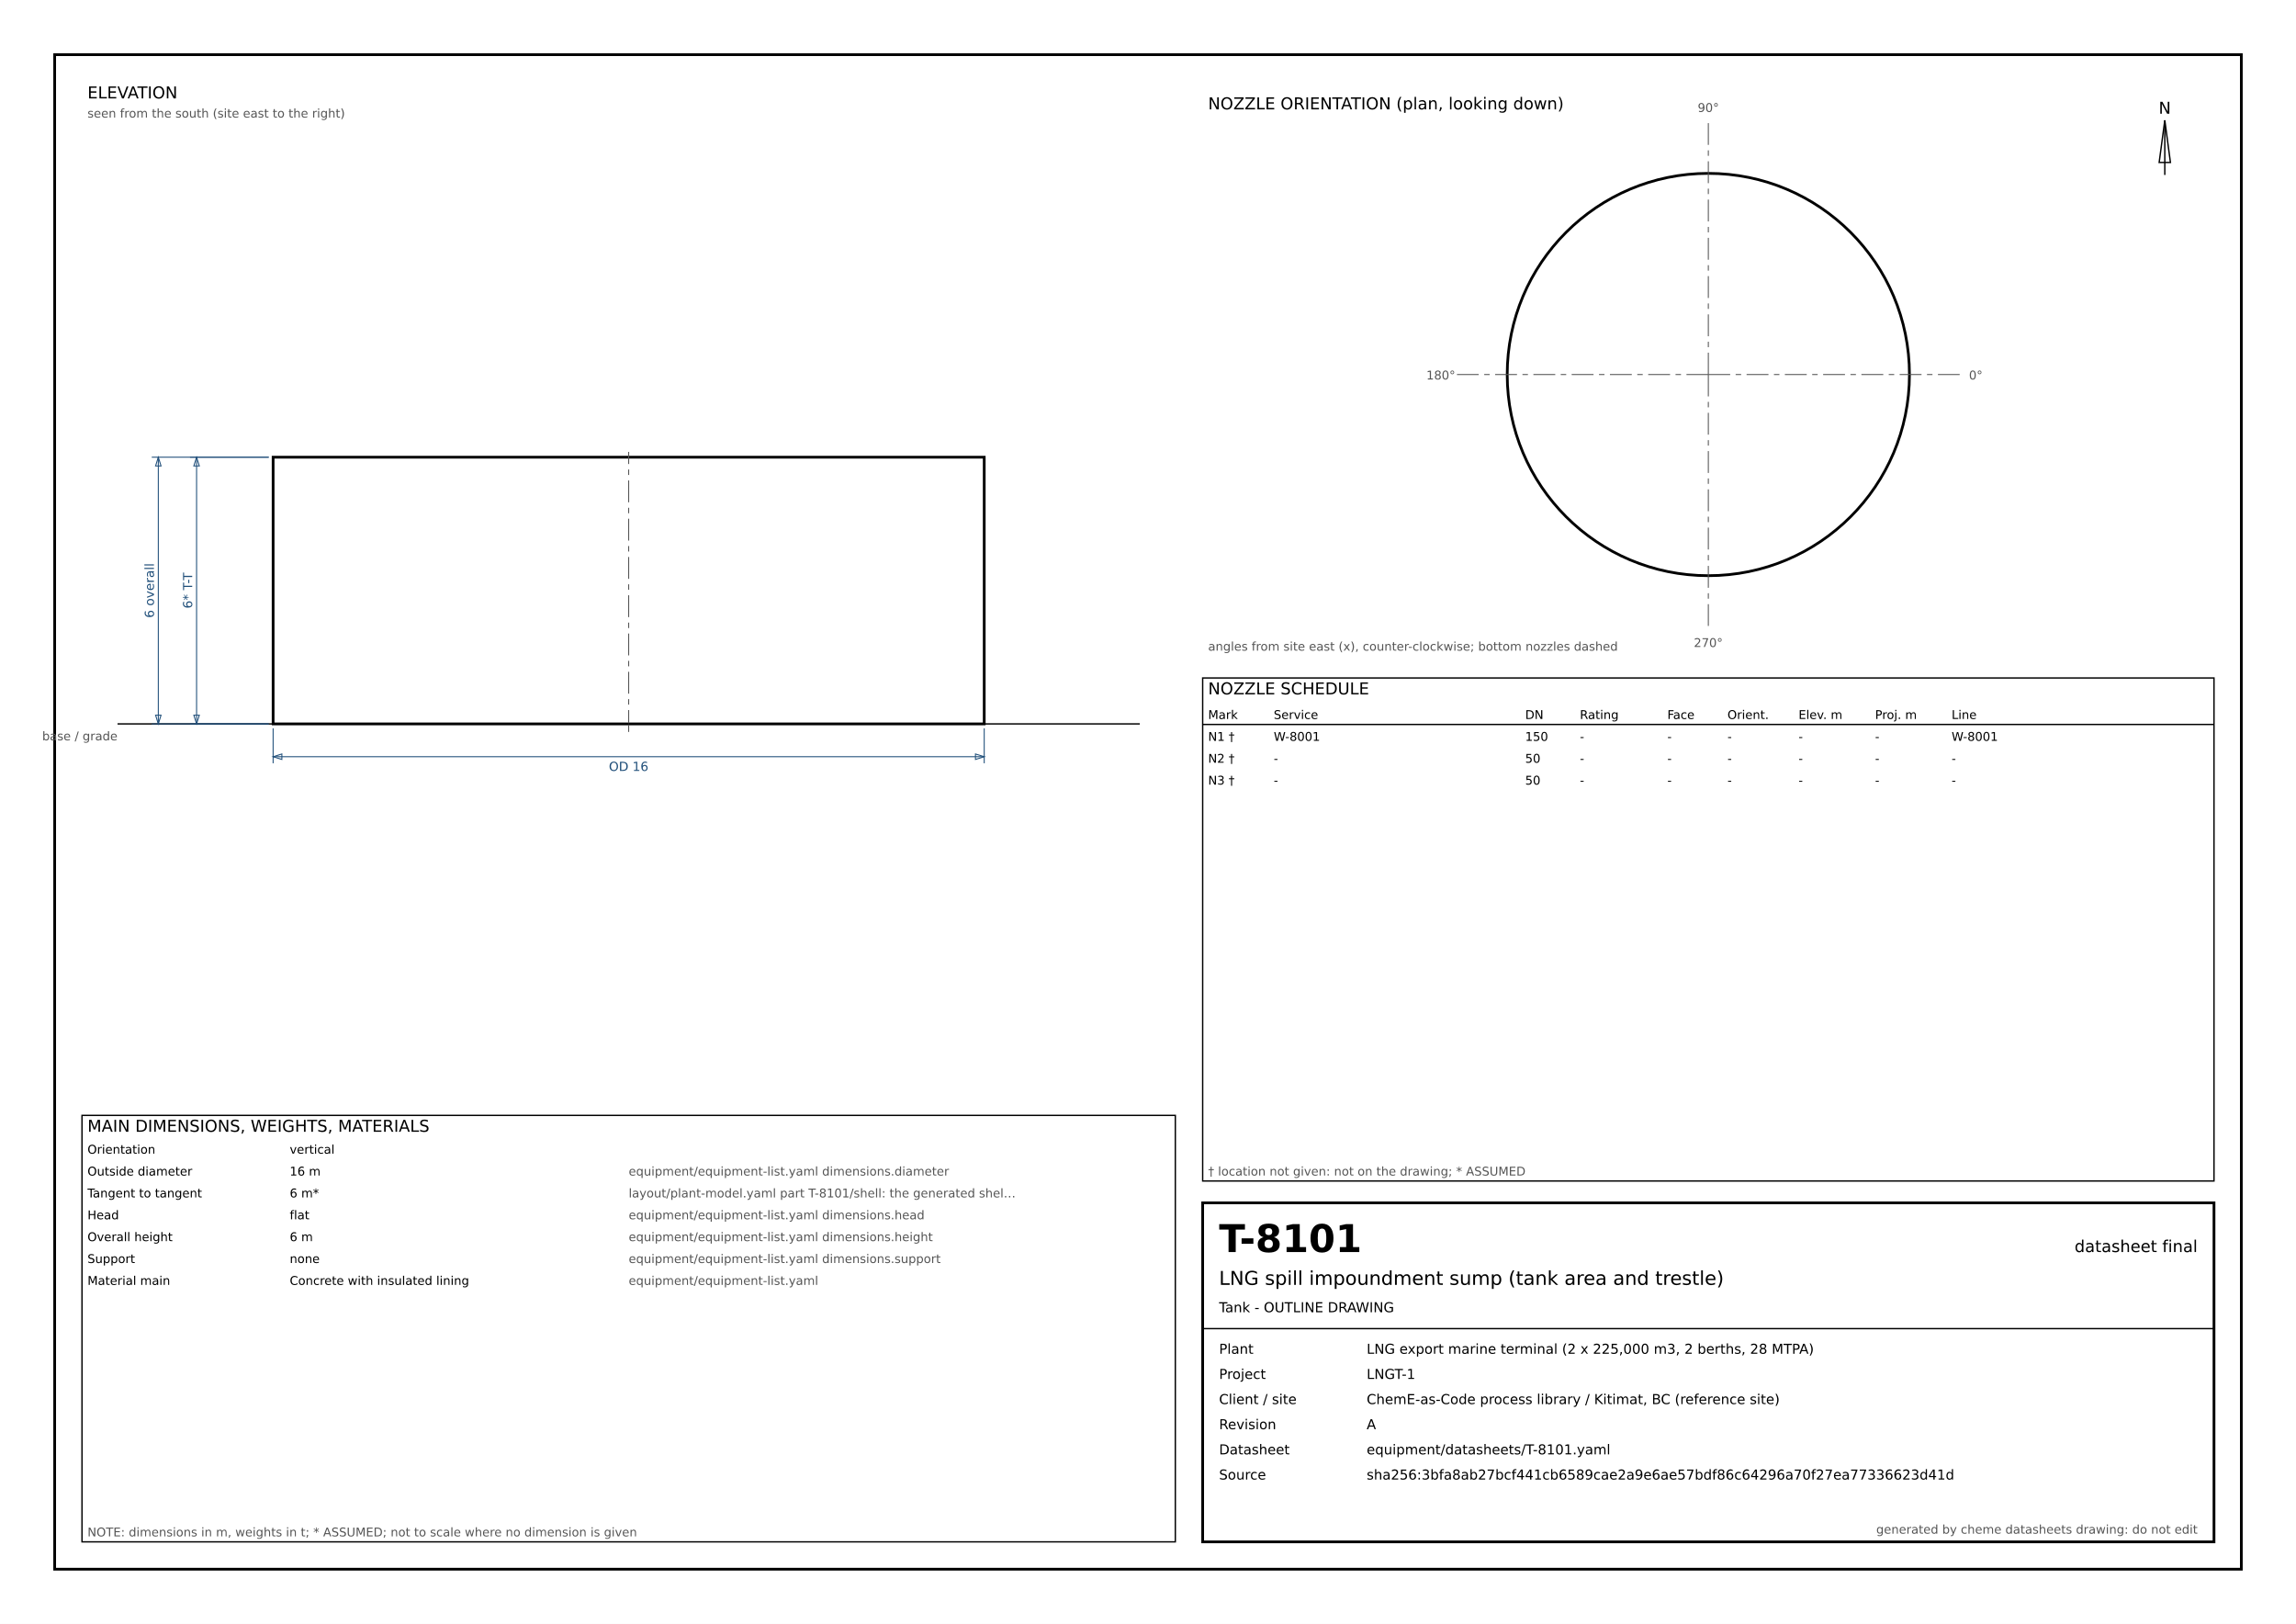
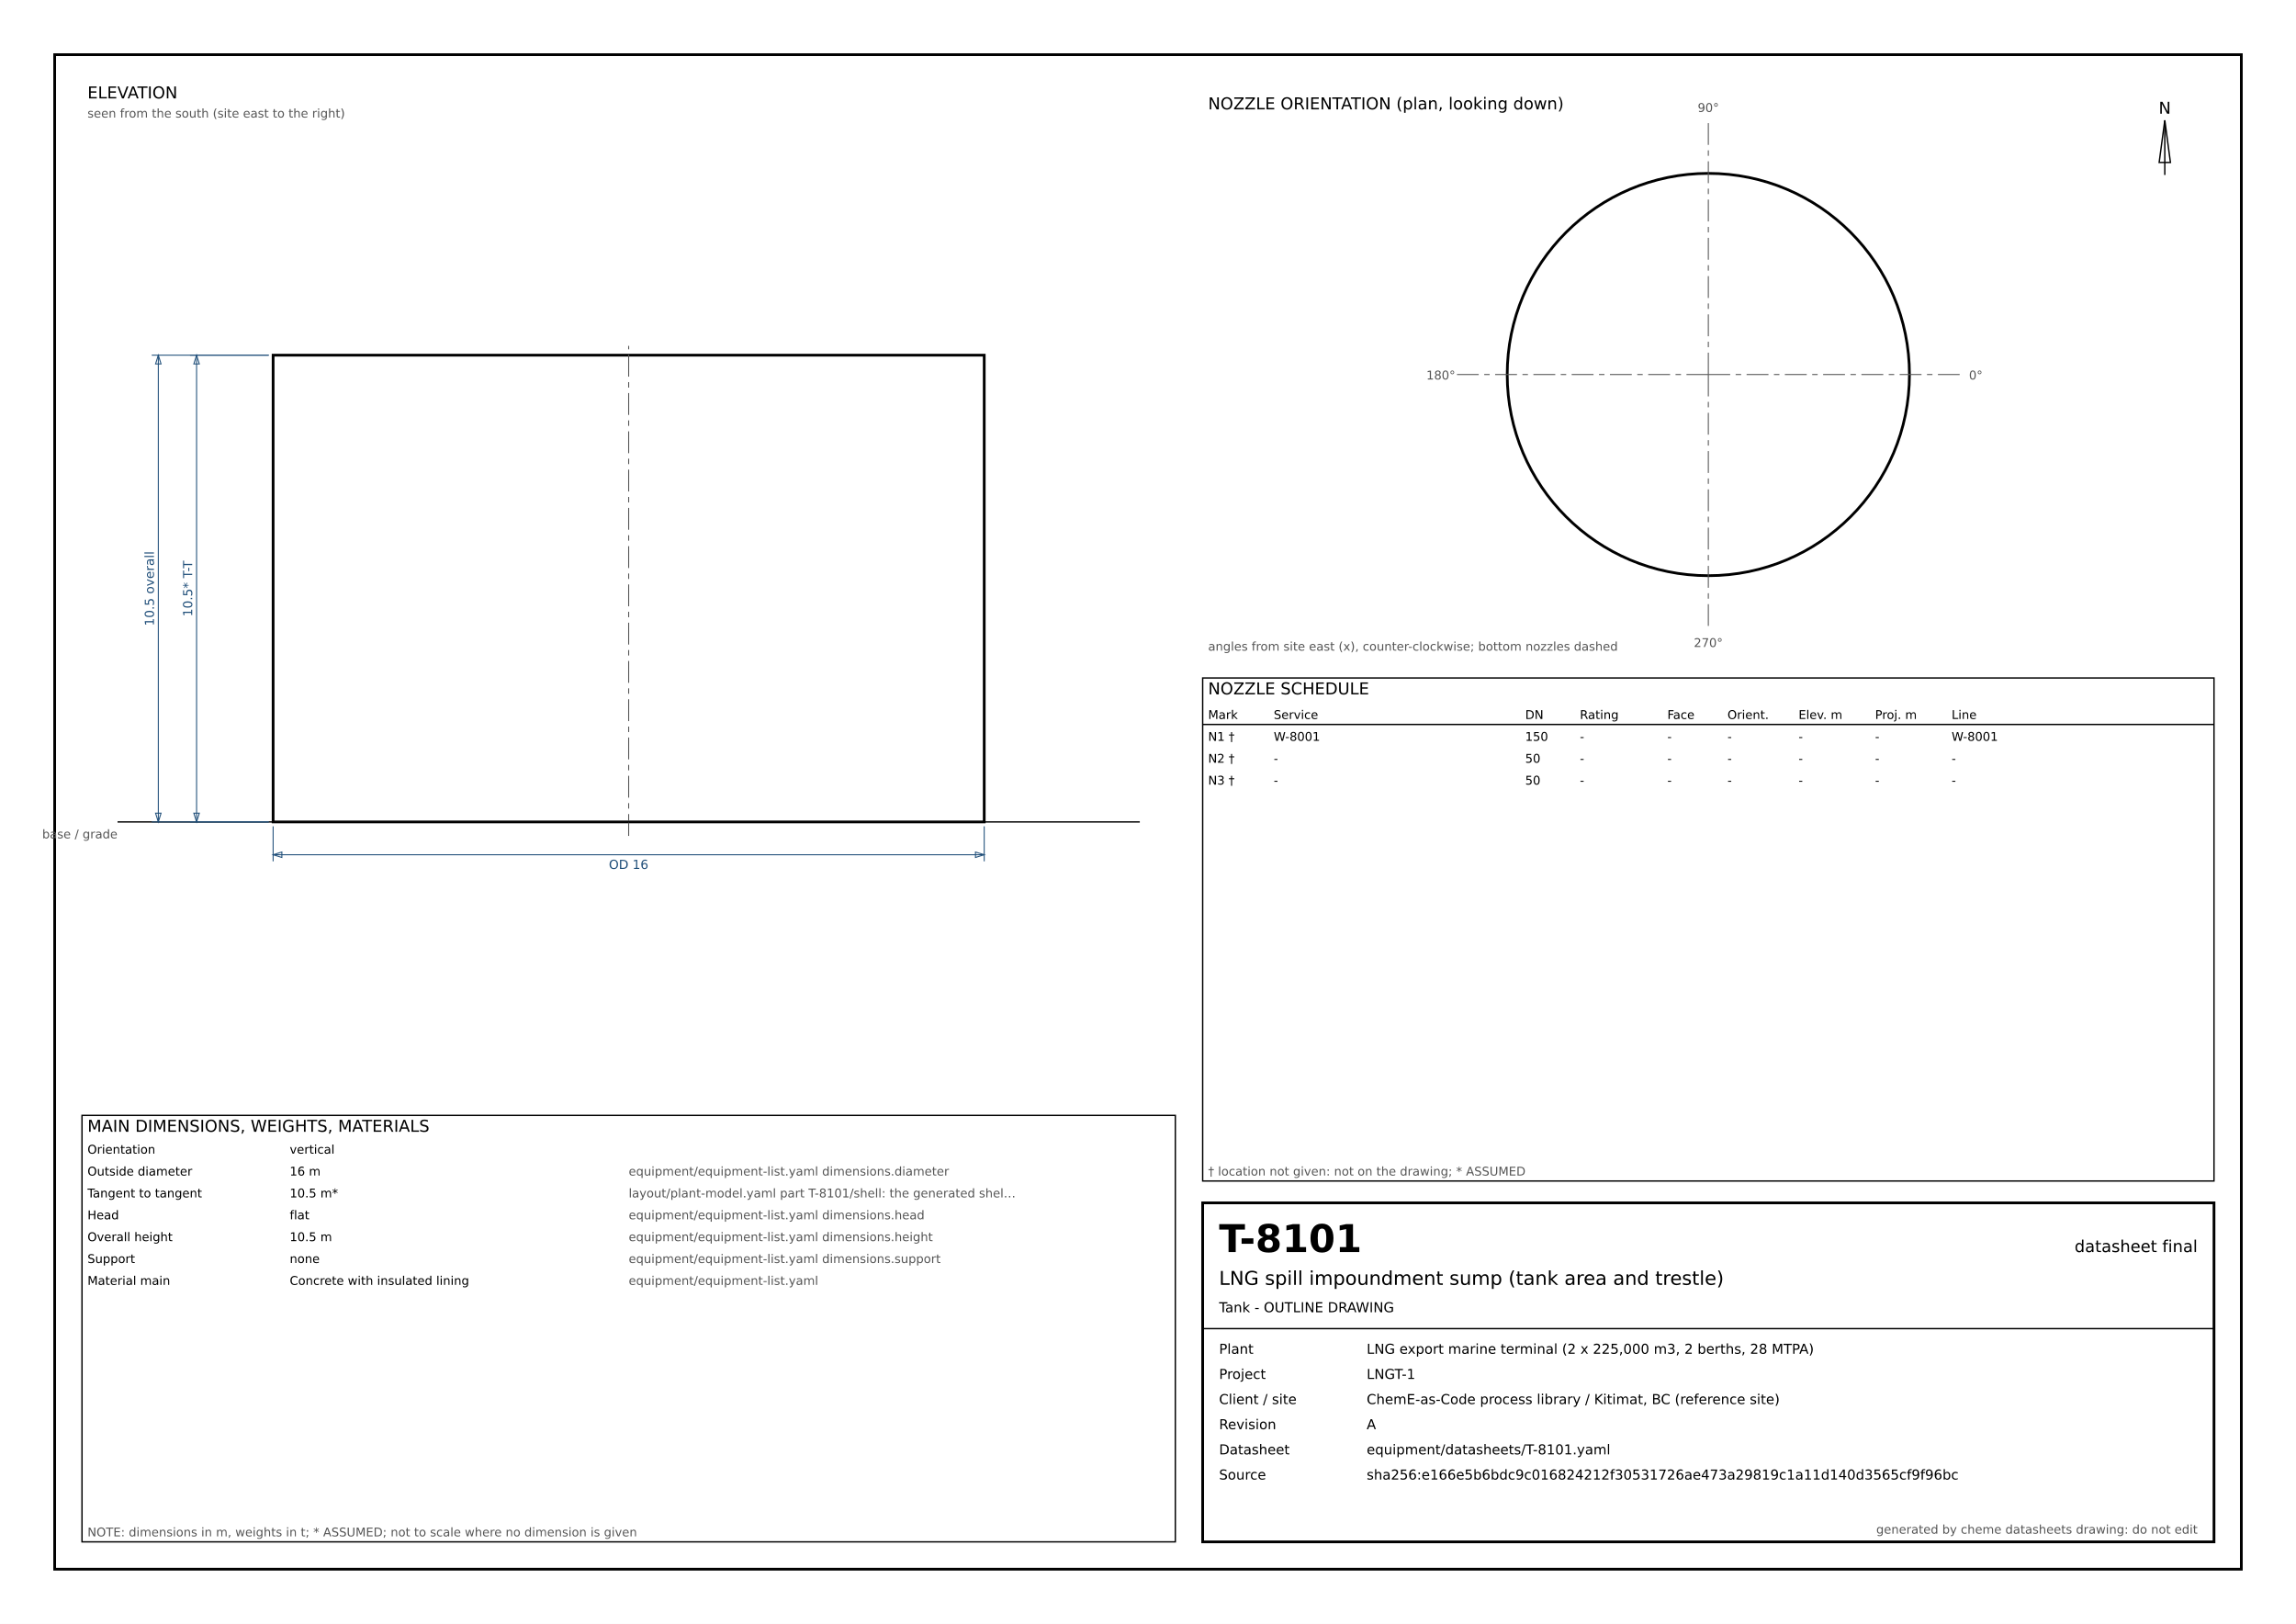
<svg xmlns="http://www.w3.org/2000/svg" width="420mm" height="297mm" viewBox="0 0 420 297">
  <style>
.frame{fill:none;stroke:#000;stroke-width:0.5}
.thin{fill:none;stroke:#000;stroke-width:0.25}
.outline{fill:#fff;stroke:#000;stroke-width:0.5}
.hidden{fill:none;stroke:#000;stroke-width:0.25;stroke-dasharray:1.5 1}
.centre{fill:none;stroke:#555;stroke-width:0.18;stroke-dasharray:4 1 1 1}
.tl{fill:none;stroke:#555;stroke-width:0.18;stroke-dasharray:2 1}
.dim{fill:none;stroke:#1f4e79;stroke-width:0.18}
.nozzle{fill:#fff;stroke:#b71c1c;stroke-width:0.35}
.section{fill:none;stroke:#2e7d32;stroke-width:0.25;stroke-dasharray:2 1}
text{font-family:'DejaVu Sans',Arial,Helvetica,sans-serif;fill:#000}
.t2{font-size:2.2px}.t25{font-size:2.5px}.t3{font-size:3px}.t35{font-size:3.5px}
.t5{font-size:5px;font-weight:bold}.t7{font-size:7px;font-weight:bold}
.dimt{font-size:2.3px;fill:#1f4e79}.nt{font-size:2.3px;fill:#b71c1c}
.note{font-size:2.2px;fill:#555}
.draft{font-size:40px;font-weight:bold;fill:#c62828;fill-opacity:0.12}
</style>
  <rect x="0" y="0" width="420" height="297" fill="#fff" />
  <rect x="10" y="10" width="400" height="277" class="frame" />
  <text x="16" y="18" class="t3" text-anchor="start">ELEVATION</text>
-   <rect x="49.96" y="83.62" width="130.08" height="48.78" class="outline" />
-   <line x1="115" y1="133.87" x2="115" y2="82.65" class="centre" />
-   <line x1="21.5" y1="132.4" x2="208.5" y2="132.4" class="thin" />
-   <text x="21.5" y="135.4" class="note" text-anchor="end">base / grade</text>
-   <line x1="49.16" y1="132.4" x2="27.76" y2="132.4" class="dim" />
-   <line x1="49.16" y1="83.62" x2="27.76" y2="83.62" class="dim" />
-   <line x1="28.96" y1="132.4" x2="28.96" y2="83.62" class="dim" />
-   <path d="M28.96,132.4 l0.5,-1.6 l-1,0 z" class="dim" />
-   <path d="M28.96,83.62 l0.5,1.6 l-1,0 z" class="dim" />
-   <text x="28.16" y="108.01" class="dimt" text-anchor="middle" transform="rotate(-90 28.16 108.01)">6 overall</text>
-   <line x1="49.16" y1="132.4" x2="34.76" y2="132.4" class="dim" />
-   <line x1="49.16" y1="83.62" x2="34.76" y2="83.62" class="dim" />
-   <line x1="35.96" y1="132.4" x2="35.96" y2="83.62" class="dim" />
-   <path d="M35.96,132.4 l0.5,-1.6 l-1,0 z" class="dim" />
-   <path d="M35.96,83.62 l0.5,1.6 l-1,0 z" class="dim" />
-   <text x="35.16" y="108.01" class="dimt" text-anchor="middle" transform="rotate(-90 35.16 108.01)">6* T-T</text>
-   <line x1="49.96" y1="133.2" x2="49.96" y2="139.6" class="dim" />
-   <line x1="180.04" y1="133.2" x2="180.04" y2="139.6" class="dim" />
-   <line x1="49.96" y1="138.4" x2="180.04" y2="138.4" class="dim" />
-   <path d="M49.96,138.4 l1.6,0.5 l0,-1 z" class="dim" />
-   <path d="M180.04,138.4 l-1.6,0.5 l0,-1 z" class="dim" />
-   <text x="115" y="141" class="dimt" text-anchor="middle">OD 16</text>
+   <rect x="49.96" y="64.96" width="130.08" height="85.37" class="outline" />
+   <line x1="115" y1="152.89" x2="115" y2="63.26" class="centre" />
+   <line x1="21.5" y1="150.33" x2="208.5" y2="150.33" class="thin" />
+   <text x="21.5" y="153.33" class="note" text-anchor="end">base / grade</text>
+   <line x1="49.16" y1="150.33" x2="27.76" y2="150.33" class="dim" />
+   <line x1="49.16" y1="64.96" x2="27.76" y2="64.96" class="dim" />
+   <line x1="28.96" y1="150.33" x2="28.96" y2="64.96" class="dim" />
+   <path d="M28.96,150.33 l0.5,-1.6 l-1,0 z" class="dim" />
+   <path d="M28.96,64.96 l0.5,1.6 l-1,0 z" class="dim" />
+   <text x="28.16" y="107.65" class="dimt" text-anchor="middle" transform="rotate(-90 28.16 107.65)">10.5 overall</text>
+   <line x1="49.16" y1="150.33" x2="34.76" y2="150.33" class="dim" />
+   <line x1="49.16" y1="64.96" x2="34.76" y2="64.96" class="dim" />
+   <line x1="35.96" y1="150.33" x2="35.96" y2="64.96" class="dim" />
+   <path d="M35.96,150.33 l0.5,-1.6 l-1,0 z" class="dim" />
+   <path d="M35.96,64.96 l0.5,1.6 l-1,0 z" class="dim" />
+   <text x="35.16" y="107.65" class="dimt" text-anchor="middle" transform="rotate(-90 35.16 107.65)">10.5* T-T</text>
+   <line x1="49.96" y1="151.13" x2="49.96" y2="157.53" class="dim" />
+   <line x1="180.04" y1="151.13" x2="180.04" y2="157.53" class="dim" />
+   <line x1="49.96" y1="156.33" x2="180.04" y2="156.33" class="dim" />
+   <path d="M49.96,156.33 l1.6,0.5 l0,-1 z" class="dim" />
+   <path d="M180.04,156.33 l-1.6,0.5 l0,-1 z" class="dim" />
+   <text x="115" y="158.93" class="dimt" text-anchor="middle">OD 16</text>
  <circle cx="312.5" cy="68.5" r="36.79" class="outline" />
  <line x1="312.5" y1="68.5" x2="358.48" y2="68.5" class="centre" />
  <line x1="312.5" y1="68.5" x2="312.5" y2="22.52" class="centre" />
  <line x1="312.5" y1="68.5" x2="266.52" y2="68.5" class="centre" />
  <line x1="312.5" y1="68.5" x2="312.5" y2="114.48" class="centre" />
  <text x="361.43" y="69.4" class="note" text-anchor="middle">0°</text>
  <text x="312.5" y="20.47" class="note" text-anchor="middle">90°</text>
  <text x="263.57" y="69.4" class="note" text-anchor="middle">180°</text>
  <text x="312.5" y="118.33" class="note" text-anchor="middle">270°</text>
  <line x1="396" y1="32" x2="396" y2="22" class="thin" />
  <path d="M396,22 L394.97,29.71 L397.03,29.71 z" class="thin" />
  <text x="396" y="20.8" class="t3" text-anchor="middle">N</text>
  <text x="221" y="20" class="t3" text-anchor="start">NOZZLE ORIENTATION (plan, looking down)</text>
  <text x="221" y="119" class="note" text-anchor="start">angles from site east (x), counter-clockwise; bottom nozzles dashed</text>
  <text x="16" y="21.5" class="note" text-anchor="start">seen from the south (site east to the right)</text>
  <text x="221" y="127" class="t3" text-anchor="start">NOZZLE SCHEDULE</text>
  <text x="221" y="131.5" class="t2" text-anchor="start">Mark</text>
  <text x="233" y="131.5" class="t2" text-anchor="start">Service</text>
  <text x="279" y="131.5" class="t2" text-anchor="start">DN</text>
  <text x="289" y="131.5" class="t2" text-anchor="start">Rating</text>
  <text x="305" y="131.5" class="t2" text-anchor="start">Face</text>
  <text x="316" y="131.5" class="t2" text-anchor="start">Orient.</text>
  <text x="329" y="131.5" class="t2" text-anchor="start">Elev. m</text>
  <text x="343" y="131.5" class="t2" text-anchor="start">Proj. m</text>
  <text x="357" y="131.5" class="t2" text-anchor="start">Line</text>
  <line x1="220" y1="132.5" x2="405" y2="132.5" class="thin" />
  <text x="221" y="135.5" class="t2" text-anchor="start">N1 †</text>
  <text x="233" y="135.5" class="t2" text-anchor="start">W-8001</text>
  <text x="279" y="135.5" class="t2" text-anchor="start">150</text>
  <text x="289" y="135.5" class="t2" text-anchor="start">-</text>
  <text x="305" y="135.5" class="t2" text-anchor="start">-</text>
  <text x="316" y="135.5" class="t2" text-anchor="start">-</text>
  <text x="329" y="135.5" class="t2" text-anchor="start">-</text>
  <text x="343" y="135.5" class="t2" text-anchor="start">-</text>
  <text x="357" y="135.5" class="t2" text-anchor="start">W-8001</text>
  <text x="221" y="139.5" class="t2" text-anchor="start">N2 †</text>
  <text x="233" y="139.5" class="t2" text-anchor="start">-</text>
  <text x="279" y="139.5" class="t2" text-anchor="start">50</text>
  <text x="289" y="139.5" class="t2" text-anchor="start">-</text>
  <text x="305" y="139.5" class="t2" text-anchor="start">-</text>
  <text x="316" y="139.5" class="t2" text-anchor="start">-</text>
  <text x="329" y="139.5" class="t2" text-anchor="start">-</text>
  <text x="343" y="139.5" class="t2" text-anchor="start">-</text>
  <text x="357" y="139.5" class="t2" text-anchor="start">-</text>
  <text x="221" y="143.5" class="t2" text-anchor="start">N3 †</text>
  <text x="233" y="143.5" class="t2" text-anchor="start">-</text>
  <text x="279" y="143.5" class="t2" text-anchor="start">50</text>
  <text x="289" y="143.5" class="t2" text-anchor="start">-</text>
  <text x="305" y="143.5" class="t2" text-anchor="start">-</text>
  <text x="316" y="143.5" class="t2" text-anchor="start">-</text>
  <text x="329" y="143.5" class="t2" text-anchor="start">-</text>
  <text x="343" y="143.5" class="t2" text-anchor="start">-</text>
  <text x="357" y="143.5" class="t2" text-anchor="start">-</text>
  <text x="221" y="215" class="note" text-anchor="start">† location not given: not on the drawing; * ASSUMED</text>
  <rect x="220" y="124" width="185" height="92" class="thin" />
  <text x="16" y="207" class="t3" text-anchor="start">MAIN DIMENSIONS, WEIGHTS, MATERIALS</text>
  <text x="16" y="211" class="t2" text-anchor="start">Orientation</text>
  <text x="53" y="211" class="t2" text-anchor="start">vertical</text>
  <text x="115" y="211" class="note" text-anchor="start" />
  <text x="16" y="215" class="t2" text-anchor="start">Outside diameter</text>
  <text x="53" y="215" class="t2" text-anchor="start">16 m</text>
  <text x="115" y="215" class="note" text-anchor="start">equipment/equipment-list.yaml dimensions.diameter</text>
  <text x="16" y="219" class="t2" text-anchor="start">Tangent to tangent</text>
-   <text x="53" y="219" class="t2" text-anchor="start">6 m*</text>
+   <text x="53" y="219" class="t2" text-anchor="start">10.5 m*</text>
  <text x="115" y="219" class="note" text-anchor="start">layout/plant-model.yaml part T-8101/shell: the generated shel…</text>
  <text x="16" y="223" class="t2" text-anchor="start">Head</text>
  <text x="53" y="223" class="t2" text-anchor="start">flat</text>
  <text x="115" y="223" class="note" text-anchor="start">equipment/equipment-list.yaml dimensions.head</text>
  <text x="16" y="227" class="t2" text-anchor="start">Overall height</text>
-   <text x="53" y="227" class="t2" text-anchor="start">6 m</text>
+   <text x="53" y="227" class="t2" text-anchor="start">10.5 m</text>
  <text x="115" y="227" class="note" text-anchor="start">equipment/equipment-list.yaml dimensions.height</text>
  <text x="16" y="231" class="t2" text-anchor="start">Support</text>
  <text x="53" y="231" class="t2" text-anchor="start">none</text>
  <text x="115" y="231" class="note" text-anchor="start">equipment/equipment-list.yaml dimensions.support</text>
  <text x="16" y="235" class="t2" text-anchor="start">Material main</text>
  <text x="53" y="235" class="t2" text-anchor="start">Concrete with insulated lining</text>
  <text x="115" y="235" class="note" text-anchor="start">equipment/equipment-list.yaml</text>
  <text x="16" y="281" class="note" text-anchor="start">NOTE: dimensions in m, weights in t; * ASSUMED; not to scale where no dimension is given</text>
  <rect x="15" y="204" width="200" height="78" class="thin" />
  <rect x="220" y="220" width="185" height="62" class="frame" />
  <text x="223" y="229" class="t7" text-anchor="start">T-8101</text>
  <text x="223" y="235" class="t35" text-anchor="start">LNG spill impoundment sump (tank area and trestle)</text>
  <text x="223" y="240" class="t25" text-anchor="start">Tank - OUTLINE DRAWING</text>
  <line x1="220" y1="243" x2="405" y2="243" class="thin" />
  <text x="223" y="247.6" class="t25" text-anchor="start">Plant</text>
  <text x="250" y="247.6" class="t25" text-anchor="start">LNG export marine terminal (2 x 225,000 m3, 2 berths, 28 MTPA)</text>
  <text x="223" y="252.2" class="t25" text-anchor="start">Project</text>
  <text x="250" y="252.2" class="t25" text-anchor="start">LNGT-1</text>
  <text x="223" y="256.8" class="t25" text-anchor="start">Client / site</text>
  <text x="250" y="256.8" class="t25" text-anchor="start">ChemE-as-Code process library / Kitimat, BC (reference site)</text>
  <text x="223" y="261.4" class="t25" text-anchor="start">Revision</text>
  <text x="250" y="261.4" class="t25" text-anchor="start">A</text>
  <text x="223" y="266" class="t25" text-anchor="start">Datasheet</text>
  <text x="250" y="266" class="t25" text-anchor="start">equipment/datasheets/T-8101.yaml</text>
  <text x="223" y="270.6" class="t25" text-anchor="start">Source</text>
-   <text x="250" y="270.6" class="t25" text-anchor="start">sha256:3bfa8ab27bcf441cb6589cae2a9e6ae57bdf86c64296a70f27ea77336623d41d</text>
+   <text x="250" y="270.6" class="t25" text-anchor="start">sha256:e166e5b6bdc9c016824212f30531726ae473a29819c1a11d140d3565cf9f96bc</text>
  <text x="402" y="229" class="t3" text-anchor="end">datasheet final</text>
  <text x="402" y="280.5" class="note" text-anchor="end">generated by cheme datasheets drawing: do not edit</text>
</svg>
